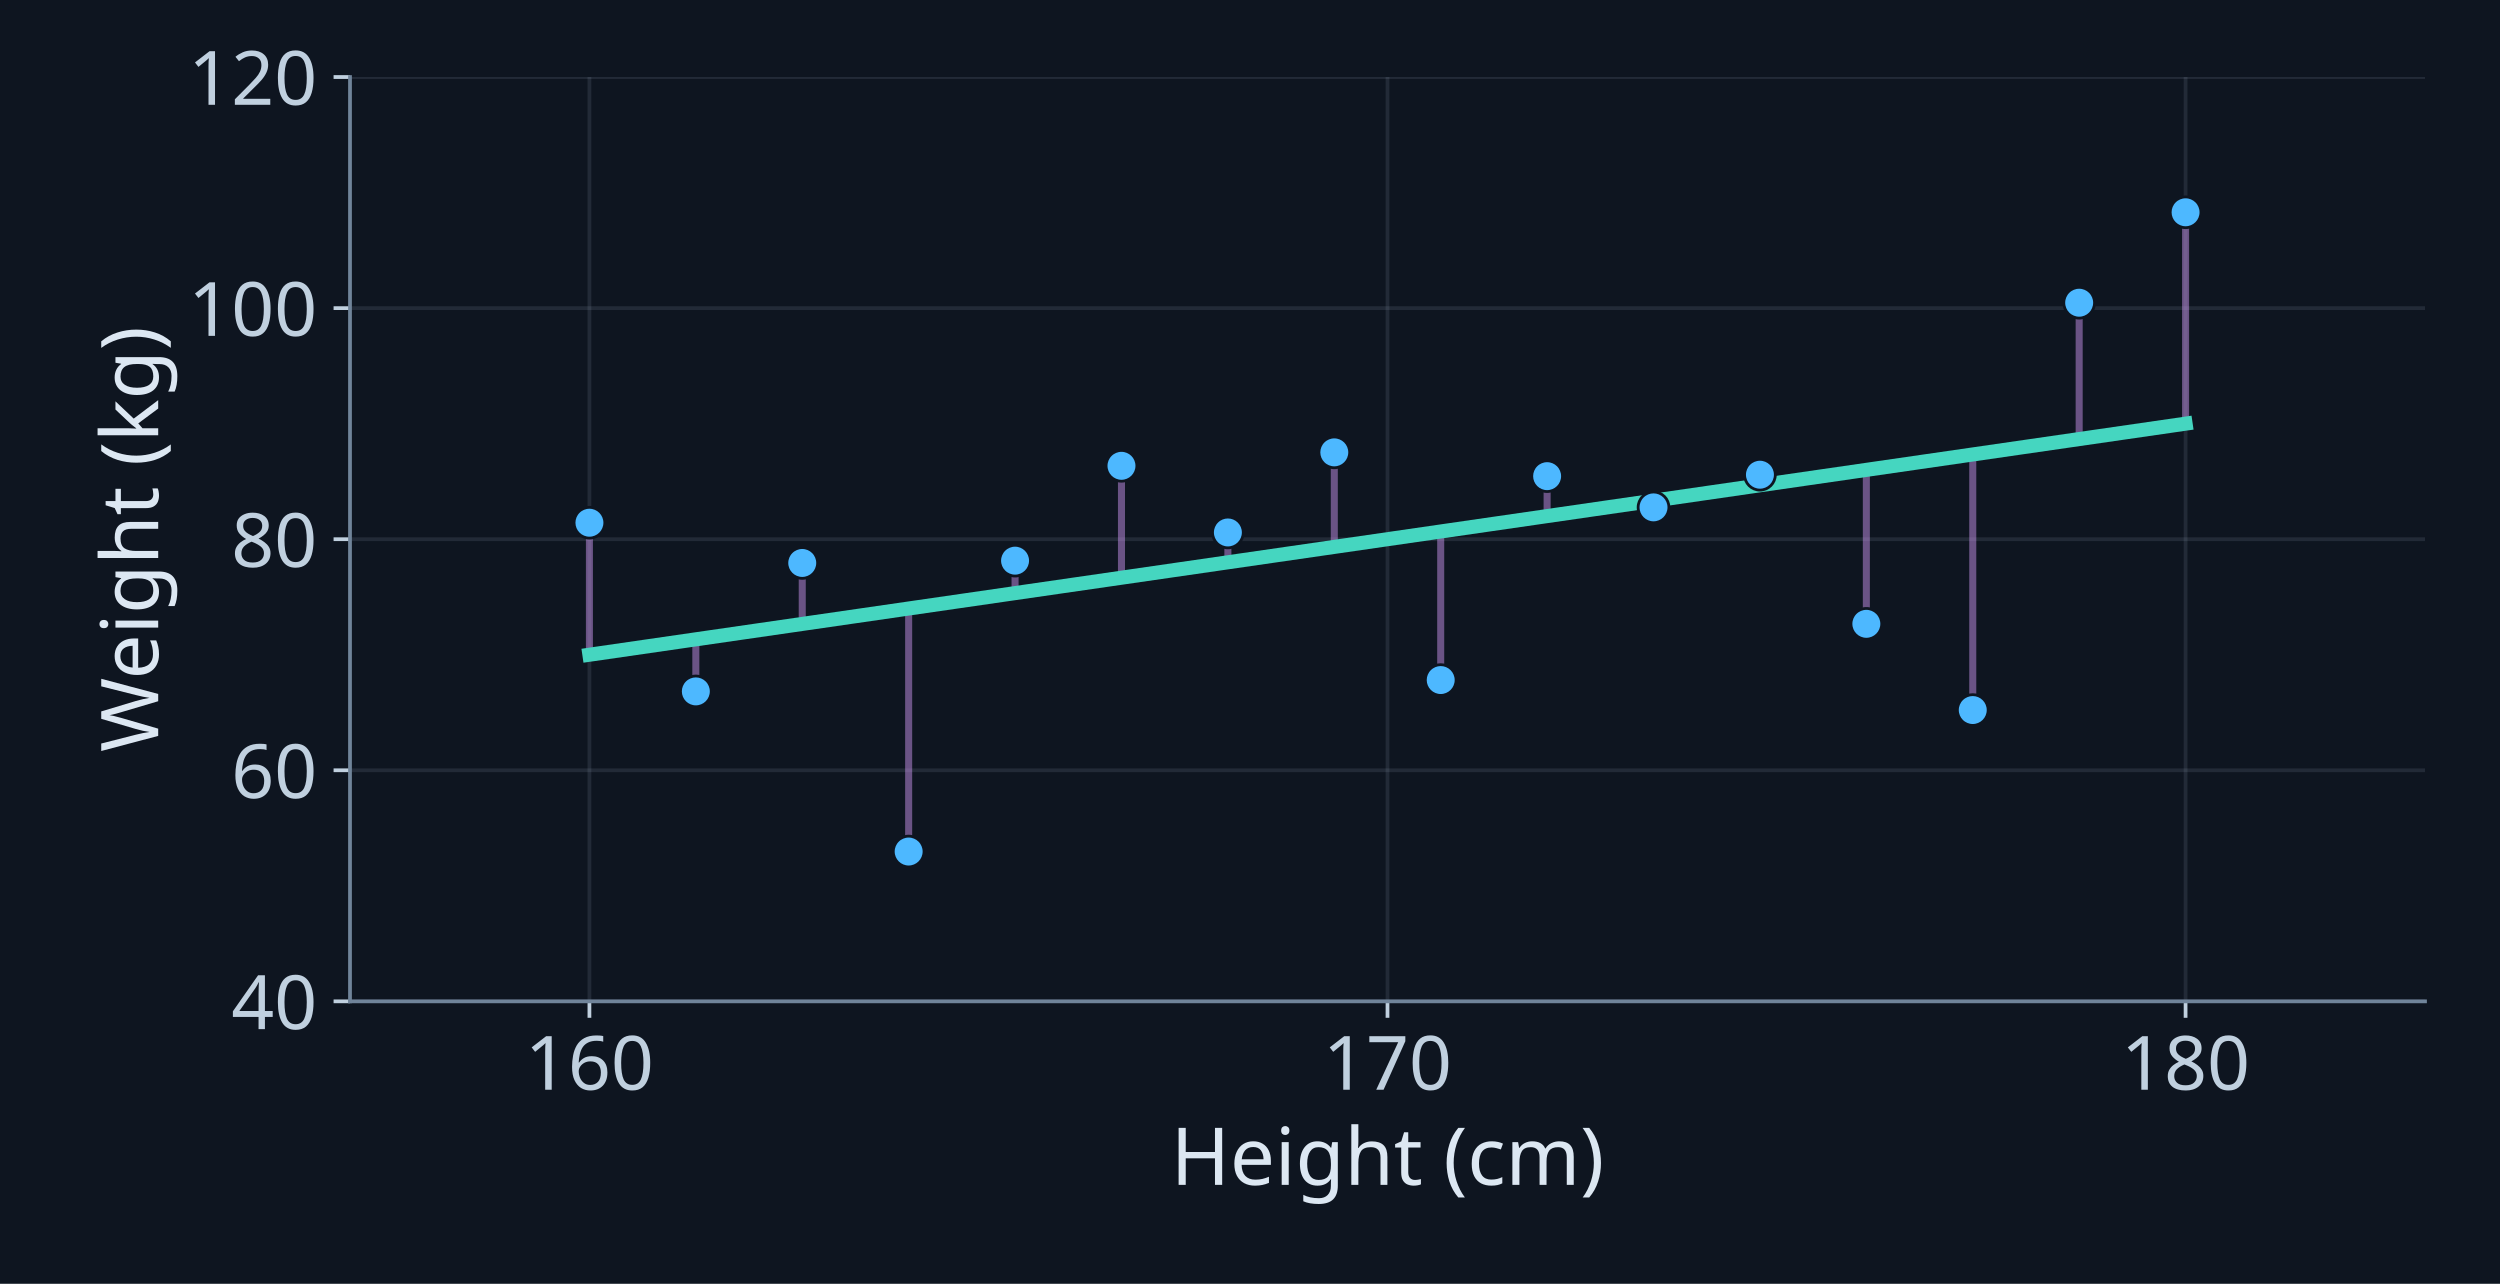
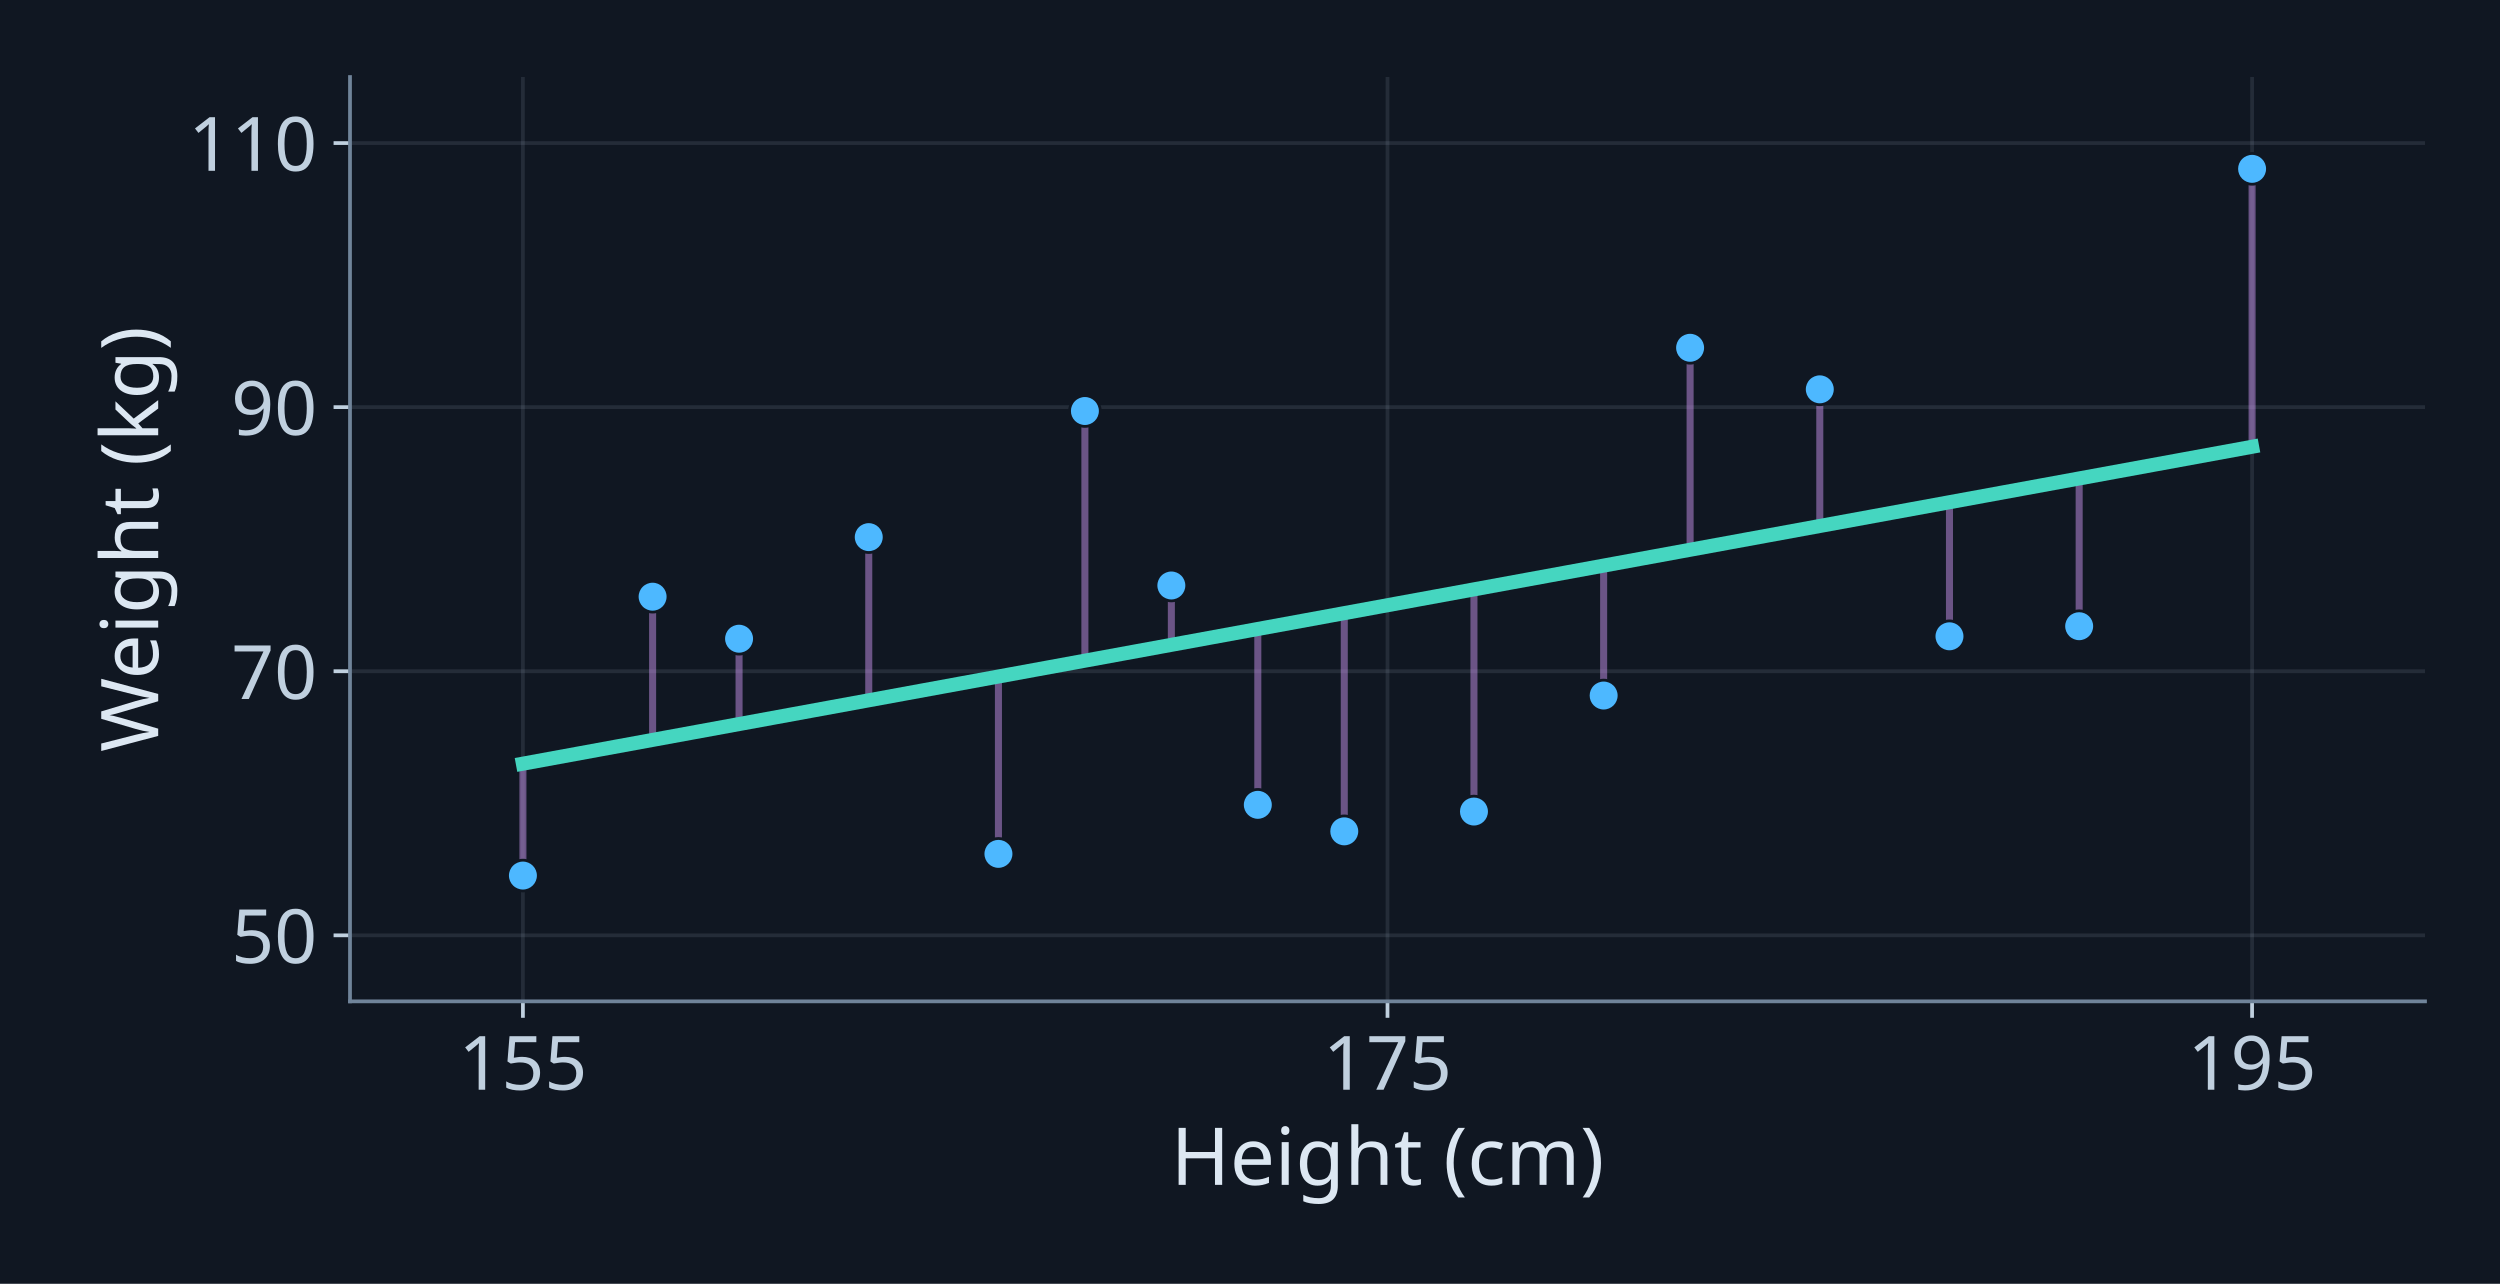
<svg xmlns="http://www.w3.org/2000/svg" xmlns:xlink="http://www.w3.org/1999/xlink" width="532.8pt" height="273.6pt" viewBox="0 0 532.8 273.6" version="1.1">
  <defs>
    <style type="text/css">*{stroke-linejoin: round; stroke-linecap: butt}</style>
  </defs>
  <g id="figure_1">
    <g id="patch_1">
-       <path d="M 0 273.6  L 532.8 273.6  L 532.8 0  L 0 0  z " style="fill: #0e1520" />
+       <path d="M 0 273.6  L 532.8 273.6  L 532.8 0  L 0 0  z " style="fill: #101722" />
    </g>
    <g id="axes_1">
      <g id="patch_2">
-         <path d="M 74.592 213.408  L 516.816 213.408  L 516.816 16.416  L 74.592 16.416  z " style="fill: #0e1520" />
+         <path d="M 74.592 213.408  L 516.816 213.408  L 516.816 16.416  L 74.592 16.416  z " style="fill: #101722" />
      </g>
      <g id="matplotlib.axis_1">
        <g id="xtick_1">
          <g id="line2d_1">
-             <path d="M 125.618 213.408  L 125.618 16.416  " clip-path="url(#p0524ea2d8f)" style="fill: none; stroke: #9db0c4; stroke-opacity: 0.14; stroke-width: 0.8; stroke-linecap: square" />
+             <path d="M 111.444 213.408  L 111.444 16.416  " clip-path="url(#pe877037324)" style="fill: none; stroke: #9db0c4; stroke-opacity: 0.14; stroke-width: 0.8; stroke-linecap: square" />
          </g>
          <g id="line2d_2">
            <defs>
-               <path id="m4695690ac6" d="M 0 0  L 0 3.5  " style="stroke: #c0d0df; stroke-width: 0.8" />
+               <path id="me7520588d3" d="M 0 0  L 0 3.5  " style="stroke: #c0d0df; stroke-width: 0.8" />
            </defs>
            <g>
-               <use xlink:href="#m4695690ac6" x="125.618" y="213.408" style="fill: #c0d0df; stroke: #c0d0df; stroke-width: 0.8" />
+               <use xlink:href="#me7520588d3" x="111.444" y="213.408" style="fill: #c0d0df; stroke: #c0d0df; stroke-width: 0.8" />
            </g>
          </g>
          <g id="text_1">
-             <text style="font-size: 16px; font-family: 'Segoe UI'; text-anchor: middle; fill: #c0d0df" x="125.618" y="232.253" transform="rotate(-0 125.6178 232.253)">160</text>
+             <text style="font-size: 16px; font-family: 'Segoe UI'; text-anchor: middle; fill: #c0d0df" x="111.444" y="232.253" transform="rotate(-0 111.444 232.253)">155</text>
          </g>
        </g>
        <g id="xtick_2">
          <g id="line2d_3">
-             <path d="M 295.704 213.408  L 295.704 16.416  " clip-path="url(#p0524ea2d8f)" style="fill: none; stroke: #9db0c4; stroke-opacity: 0.14; stroke-width: 0.8; stroke-linecap: square" />
+             <path d="M 295.704 213.408  L 295.704 16.416  " clip-path="url(#pe877037324)" style="fill: none; stroke: #9db0c4; stroke-opacity: 0.14; stroke-width: 0.8; stroke-linecap: square" />
          </g>
          <g id="line2d_4">
            <g>
-               <use xlink:href="#m4695690ac6" x="295.704" y="213.408" style="fill: #c0d0df; stroke: #c0d0df; stroke-width: 0.8" />
+               <use xlink:href="#me7520588d3" x="295.704" y="213.408" style="fill: #c0d0df; stroke: #c0d0df; stroke-width: 0.8" />
            </g>
          </g>
          <g id="text_2">
-             <text style="font-size: 16px; font-family: 'Segoe UI'; text-anchor: middle; fill: #c0d0df" x="295.704" y="232.253" transform="rotate(-0 295.704 232.253)">170</text>
+             <text style="font-size: 16px; font-family: 'Segoe UI'; text-anchor: middle; fill: #c0d0df" x="295.704" y="232.253" transform="rotate(-0 295.704 232.253)">175</text>
          </g>
        </g>
        <g id="xtick_3">
          <g id="line2d_5">
-             <path d="M 465.79 213.408  L 465.79 16.416  " clip-path="url(#p0524ea2d8f)" style="fill: none; stroke: #9db0c4; stroke-opacity: 0.14; stroke-width: 0.8; stroke-linecap: square" />
+             <path d="M 479.964 213.408  L 479.964 16.416  " clip-path="url(#pe877037324)" style="fill: none; stroke: #9db0c4; stroke-opacity: 0.14; stroke-width: 0.8; stroke-linecap: square" />
          </g>
          <g id="line2d_6">
            <g>
-               <use xlink:href="#m4695690ac6" x="465.79" y="213.408" style="fill: #c0d0df; stroke: #c0d0df; stroke-width: 0.8" />
+               <use xlink:href="#me7520588d3" x="479.964" y="213.408" style="fill: #c0d0df; stroke: #c0d0df; stroke-width: 0.8" />
            </g>
          </g>
          <g id="text_3">
-             <text style="font-size: 16px; font-family: 'Segoe UI'; text-anchor: middle; fill: #c0d0df" x="465.79" y="232.253" transform="rotate(-0 465.7902 232.253)">180</text>
+             <text style="font-size: 16px; font-family: 'Segoe UI'; text-anchor: middle; fill: #c0d0df" x="479.964" y="232.253" transform="rotate(-0 479.964 232.253)">195</text>
          </g>
        </g>
        <g id="text_4">
          <text style="font-size: 17px; font-family: 'Segoe UI'; text-anchor: middle; fill: #dce7f2" x="295.704" y="252.518" transform="rotate(-0 295.704 252.5183)">Height (cm)</text>
        </g>
      </g>
      <g id="matplotlib.axis_2">
        <g id="ytick_1">
          <g id="line2d_7">
-             <path d="M 74.592 213.408  L 516.816 213.408  " clip-path="url(#p0524ea2d8f)" style="fill: none; stroke: #9db0c4; stroke-opacity: 0.14; stroke-width: 0.8; stroke-linecap: square" />
+             <path d="M 74.592 199.337  L 516.816 199.337  " clip-path="url(#pe877037324)" style="fill: none; stroke: #9db0c4; stroke-opacity: 0.14; stroke-width: 0.8; stroke-linecap: square" />
          </g>
          <g id="line2d_8">
            <defs>
-               <path id="m70a1b02ea0" d="M 0 0  L -3.5 0  " style="stroke: #c0d0df; stroke-width: 0.8" />
+               <path id="m241de648fa" d="M 0 0  L -3.5 0  " style="stroke: #c0d0df; stroke-width: 0.8" />
            </defs>
            <g>
-               <use xlink:href="#m70a1b02ea0" x="74.592" y="213.408" style="fill: #c0d0df; stroke: #c0d0df; stroke-width: 0.8" />
+               <use xlink:href="#m241de648fa" x="74.592" y="199.337" style="fill: #c0d0df; stroke: #c0d0df; stroke-width: 0.8" />
            </g>
          </g>
          <g id="text_5">
-             <text style="font-size: 16px; font-family: 'Segoe UI'; text-anchor: end; fill: #c0d0df" x="67.592" y="219.331" transform="rotate(-0 67.592 219.3305)">40</text>
+             <text style="font-size: 16px; font-family: 'Segoe UI'; text-anchor: end; fill: #c0d0df" x="67.592" y="205.26" transform="rotate(-0 67.592 205.2596)">50</text>
          </g>
        </g>
        <g id="ytick_2">
          <g id="line2d_9">
-             <path d="M 74.592 164.16  L 516.816 164.16  " clip-path="url(#p0524ea2d8f)" style="fill: none; stroke: #9db0c4; stroke-opacity: 0.14; stroke-width: 0.8; stroke-linecap: square" />
+             <path d="M 74.592 143.054  L 516.816 143.054  " clip-path="url(#pe877037324)" style="fill: none; stroke: #9db0c4; stroke-opacity: 0.14; stroke-width: 0.8; stroke-linecap: square" />
          </g>
          <g id="line2d_10">
            <g>
-               <use xlink:href="#m70a1b02ea0" x="74.592" y="164.16" style="fill: #c0d0df; stroke: #c0d0df; stroke-width: 0.8" />
+               <use xlink:href="#m241de648fa" x="74.592" y="143.054" style="fill: #c0d0df; stroke: #c0d0df; stroke-width: 0.8" />
            </g>
          </g>
          <g id="text_6">
-             <text style="font-size: 16px; font-family: 'Segoe UI'; text-anchor: end; fill: #c0d0df" x="67.592" y="170.083" transform="rotate(-0 67.592 170.0825)">60</text>
+             <text style="font-size: 16px; font-family: 'Segoe UI'; text-anchor: end; fill: #c0d0df" x="67.592" y="148.976" transform="rotate(-0 67.592 148.9762)">70</text>
          </g>
        </g>
        <g id="ytick_3">
          <g id="line2d_11">
-             <path d="M 74.592 114.912  L 516.816 114.912  " clip-path="url(#p0524ea2d8f)" style="fill: none; stroke: #9db0c4; stroke-opacity: 0.14; stroke-width: 0.8; stroke-linecap: square" />
+             <path d="M 74.592 86.77  L 516.816 86.77  " clip-path="url(#pe877037324)" style="fill: none; stroke: #9db0c4; stroke-opacity: 0.14; stroke-width: 0.8; stroke-linecap: square" />
          </g>
          <g id="line2d_12">
            <g>
-               <use xlink:href="#m70a1b02ea0" x="74.592" y="114.912" style="fill: #c0d0df; stroke: #c0d0df; stroke-width: 0.8" />
+               <use xlink:href="#m241de648fa" x="74.592" y="86.77" style="fill: #c0d0df; stroke: #c0d0df; stroke-width: 0.8" />
            </g>
          </g>
          <g id="text_7">
-             <text style="font-size: 16px; font-family: 'Segoe UI'; text-anchor: end; fill: #c0d0df" x="67.592" y="120.835" transform="rotate(-0 67.592 120.8345)">80</text>
+             <text style="font-size: 16px; font-family: 'Segoe UI'; text-anchor: end; fill: #c0d0df" x="67.592" y="92.693" transform="rotate(-0 67.592 92.69279)">90</text>
          </g>
        </g>
        <g id="ytick_4">
          <g id="line2d_13">
-             <path d="M 74.592 65.664  L 516.816 65.664  " clip-path="url(#p0524ea2d8f)" style="fill: none; stroke: #9db0c4; stroke-opacity: 0.14; stroke-width: 0.8; stroke-linecap: square" />
+             <path d="M 74.592 30.487  L 516.816 30.487  " clip-path="url(#pe877037324)" style="fill: none; stroke: #9db0c4; stroke-opacity: 0.14; stroke-width: 0.8; stroke-linecap: square" />
          </g>
          <g id="line2d_14">
            <g>
-               <use xlink:href="#m70a1b02ea0" x="74.592" y="65.664" style="fill: #c0d0df; stroke: #c0d0df; stroke-width: 0.8" />
+               <use xlink:href="#m241de648fa" x="74.592" y="30.487" style="fill: #c0d0df; stroke: #c0d0df; stroke-width: 0.8" />
            </g>
          </g>
          <g id="text_8">
-             <text style="font-size: 16px; font-family: 'Segoe UI'; text-anchor: end; fill: #c0d0df" x="67.592" y="71.587" transform="rotate(-0 67.592 71.5865)">100</text>
+             <text style="font-size: 16px; font-family: 'Segoe UI'; text-anchor: end; fill: #c0d0df" x="67.592" y="36.409" transform="rotate(-0 67.592 36.40936)">110</text>
          </g>
        </g>
-         <g id="ytick_5">
-           <g id="line2d_15">
-             <path d="M 74.592 16.416  L 516.816 16.416  " clip-path="url(#p0524ea2d8f)" style="fill: none; stroke: #9db0c4; stroke-opacity: 0.14; stroke-width: 0.8; stroke-linecap: square" />
-           </g>
-           <g id="line2d_16">
-             <g>
-               <use xlink:href="#m70a1b02ea0" x="74.592" y="16.416" style="fill: #c0d0df; stroke: #c0d0df; stroke-width: 0.8" />
-             </g>
-           </g>
-           <g id="text_9">
-             <text style="font-size: 16px; font-family: 'Segoe UI'; text-anchor: end; fill: #c0d0df" x="67.592" y="22.338" transform="rotate(-0 67.592 22.3385)">120</text>
-           </g>
-         </g>
-         <g id="text_10">
+         <g id="text_9">
          <text style="font-size: 17px; font-family: 'Segoe UI'; text-anchor: middle; fill: #dce7f2" x="33.717" y="114.912" transform="rotate(-90 33.71669 114.912)">Weight (kg)</text>
        </g>
      </g>
      <g id="LineCollection_1">
-         <path d="M 125.618 139.536  L 125.618 111.402  " clip-path="url(#p0524ea2d8f)" style="fill: none; stroke: #c792ea; stroke-opacity: 0.5; stroke-width: 1.5" />
-         <path d="M 148.296 136.253  L 148.296 147.348  " clip-path="url(#p0524ea2d8f)" style="fill: none; stroke: #c792ea; stroke-opacity: 0.5; stroke-width: 1.5" />
-         <path d="M 170.974 132.97  L 170.974 119.978  " clip-path="url(#p0524ea2d8f)" style="fill: none; stroke: #c792ea; stroke-opacity: 0.5; stroke-width: 1.5" />
-         <path d="M 193.652 129.686  L 193.652 181.479  " clip-path="url(#p0524ea2d8f)" style="fill: none; stroke: #c792ea; stroke-opacity: 0.5; stroke-width: 1.5" />
-         <path d="M 216.33 126.403  L 216.33 119.487  " clip-path="url(#p0524ea2d8f)" style="fill: none; stroke: #c792ea; stroke-opacity: 0.5; stroke-width: 1.5" />
-         <path d="M 239.009 123.12  L 239.009 99.274  " clip-path="url(#p0524ea2d8f)" style="fill: none; stroke: #c792ea; stroke-opacity: 0.5; stroke-width: 1.5" />
-         <path d="M 261.687 119.837  L 261.687 113.476  " clip-path="url(#p0524ea2d8f)" style="fill: none; stroke: #c792ea; stroke-opacity: 0.5; stroke-width: 1.5" />
-         <path d="M 284.365 116.554  L 284.365 96.407  " clip-path="url(#p0524ea2d8f)" style="fill: none; stroke: #c792ea; stroke-opacity: 0.5; stroke-width: 1.5" />
-         <path d="M 307.043 113.27  L 307.043 144.932  " clip-path="url(#p0524ea2d8f)" style="fill: none; stroke: #c792ea; stroke-opacity: 0.5; stroke-width: 1.5" />
-         <path d="M 329.721 109.987  L 329.721 101.479  " clip-path="url(#p0524ea2d8f)" style="fill: none; stroke: #c792ea; stroke-opacity: 0.5; stroke-width: 1.5" />
-         <path d="M 352.399 106.704  L 352.399 108.128  " clip-path="url(#p0524ea2d8f)" style="fill: none; stroke: #c792ea; stroke-opacity: 0.5; stroke-width: 1.5" />
-         <path d="M 375.078 103.421  L 375.078 101.171  " clip-path="url(#p0524ea2d8f)" style="fill: none; stroke: #c792ea; stroke-opacity: 0.5; stroke-width: 1.5" />
-         <path d="M 397.756 100.138  L 397.756 132.95  " clip-path="url(#p0524ea2d8f)" style="fill: none; stroke: #c792ea; stroke-opacity: 0.5; stroke-width: 1.5" />
-         <path d="M 420.434 96.854  L 420.434 151.323  " clip-path="url(#p0524ea2d8f)" style="fill: none; stroke: #c792ea; stroke-opacity: 0.5; stroke-width: 1.5" />
-         <path d="M 443.112 93.571  L 443.112 64.516  " clip-path="url(#p0524ea2d8f)" style="fill: none; stroke: #c792ea; stroke-opacity: 0.5; stroke-width: 1.5" />
-         <path d="M 465.79 90.288  L 465.79 45.242  " clip-path="url(#p0524ea2d8f)" style="fill: none; stroke: #c792ea; stroke-opacity: 0.5; stroke-width: 1.5" />
+         <path d="M 111.444 162.753  L 111.444 186.6  " clip-path="url(#pe877037324)" style="fill: none; stroke: #c792ea; stroke-opacity: 0.5; stroke-width: 1.5" />
+         <path d="M 139.083 157.687  L 139.083 127.167  " clip-path="url(#pe877037324)" style="fill: none; stroke: #c792ea; stroke-opacity: 0.5; stroke-width: 1.5" />
+         <path d="M 157.509 154.31  L 157.509 136.122  " clip-path="url(#pe877037324)" style="fill: none; stroke: #c792ea; stroke-opacity: 0.5; stroke-width: 1.5" />
+         <path d="M 185.148 149.245  L 185.148 114.473  " clip-path="url(#pe877037324)" style="fill: none; stroke: #c792ea; stroke-opacity: 0.5; stroke-width: 1.5" />
+         <path d="M 212.787 144.179  L 212.787 181.975  " clip-path="url(#pe877037324)" style="fill: none; stroke: #c792ea; stroke-opacity: 0.5; stroke-width: 1.5" />
+         <path d="M 231.213 140.802  L 231.213 87.593  " clip-path="url(#pe877037324)" style="fill: none; stroke: #c792ea; stroke-opacity: 0.5; stroke-width: 1.5" />
+         <path d="M 249.639 137.425  L 249.639 124.779  " clip-path="url(#pe877037324)" style="fill: none; stroke: #c792ea; stroke-opacity: 0.5; stroke-width: 1.5" />
+         <path d="M 268.065 134.048  L 268.065 171.525  " clip-path="url(#pe877037324)" style="fill: none; stroke: #c792ea; stroke-opacity: 0.5; stroke-width: 1.5" />
+         <path d="M 286.491 130.671  L 286.491 177.176  " clip-path="url(#pe877037324)" style="fill: none; stroke: #c792ea; stroke-opacity: 0.5; stroke-width: 1.5" />
+         <path d="M 314.13 125.606  L 314.13 172.954  " clip-path="url(#pe877037324)" style="fill: none; stroke: #c792ea; stroke-opacity: 0.5; stroke-width: 1.5" />
+         <path d="M 341.769 120.54  L 341.769 148.233  " clip-path="url(#pe877037324)" style="fill: none; stroke: #c792ea; stroke-opacity: 0.5; stroke-width: 1.5" />
+         <path d="M 360.195 117.163  L 360.195 74.12  " clip-path="url(#pe877037324)" style="fill: none; stroke: #c792ea; stroke-opacity: 0.5; stroke-width: 1.5" />
+         <path d="M 387.834 112.098  L 387.834 82.975  " clip-path="url(#pe877037324)" style="fill: none; stroke: #c792ea; stroke-opacity: 0.5; stroke-width: 1.5" />
+         <path d="M 415.473 107.032  L 415.473 135.61  " clip-path="url(#pe877037324)" style="fill: none; stroke: #c792ea; stroke-opacity: 0.5; stroke-width: 1.5" />
+         <path d="M 443.112 101.967  L 443.112 133.456  " clip-path="url(#pe877037324)" style="fill: none; stroke: #c792ea; stroke-opacity: 0.5; stroke-width: 1.5" />
+         <path d="M 479.964 95.213  L 479.964 35.984  " clip-path="url(#pe877037324)" style="fill: none; stroke: #c792ea; stroke-opacity: 0.5; stroke-width: 1.5" />
      </g>
-       <g id="line2d_17">
-         <path d="M 125.618 139.536  L 148.296 136.253  L 170.974 132.97  L 193.652 129.686  L 216.33 126.403  L 239.009 123.12  L 261.687 119.837  L 284.365 116.554  L 307.043 113.27  L 329.721 109.987  L 352.399 106.704  L 375.078 103.421  L 397.756 100.138  L 420.434 96.854  L 443.112 93.571  L 465.79 90.288  " clip-path="url(#p0524ea2d8f)" style="fill: none; stroke: #45d6c0; stroke-width: 3; stroke-linecap: square" />
+       <g id="line2d_15">
+         <path d="M 111.444 162.753  L 139.083 157.687  L 157.509 154.31  L 185.148 149.245  L 212.787 144.179  L 231.213 140.802  L 249.639 137.425  L 268.065 134.048  L 286.491 130.671  L 314.13 125.606  L 341.769 120.54  L 360.195 117.163  L 387.834 112.098  L 415.473 107.032  L 443.112 101.967  L 479.964 95.213  " clip-path="url(#pe877037324)" style="fill: none; stroke: #45d6c0; stroke-width: 3; stroke-linecap: square" />
      </g>
      <g id="patch_3">
        <path d="M 74.592 213.408  L 74.592 16.416  " style="fill: none; stroke: #70849a; stroke-width: 0.8; stroke-linejoin: miter; stroke-linecap: square" />
      </g>
      <g id="patch_4">
        <path d="M 74.592 213.408  L 516.816 213.408  " style="fill: none; stroke: #70849a; stroke-width: 0.8; stroke-linejoin: miter; stroke-linecap: square" />
      </g>
      <g id="PathCollection_1">
        <defs>
-           <path id="me88d7f1d1f" d="M 0 3.279  C 0.87 3.279 1.704 2.933 2.318 2.318  C 2.933 1.704 3.279 0.87 3.279 0  C 3.279 -0.87 2.933 -1.704 2.318 -2.318  C 1.704 -2.933 0.87 -3.279 0 -3.279  C -0.87 -3.279 -1.704 -2.933 -2.318 -2.318  C -2.933 -1.704 -3.279 -0.87 -3.279 0  C -3.279 0.87 -2.933 1.704 -2.318 2.318  C -1.704 2.933 -0.87 3.279 0 3.279  z " style="stroke: #0e1520; stroke-width: 0.6" />
+           <path id="mba5438bb53" d="M 0 3.279  C 0.87 3.279 1.704 2.933 2.318 2.318  C 2.933 1.704 3.279 0.87 3.279 0  C 3.279 -0.87 2.933 -1.704 2.318 -2.318  C 1.704 -2.933 0.87 -3.279 0 -3.279  C -0.87 -3.279 -1.704 -2.933 -2.318 -2.318  C -2.933 -1.704 -3.279 -0.87 -3.279 0  C -3.279 0.87 -2.933 1.704 -2.318 2.318  C -1.704 2.933 -0.87 3.279 0 3.279  z " style="stroke: #101722; stroke-width: 0.6" />
        </defs>
-         <g clip-path="url(#p0524ea2d8f)">
-           <use xlink:href="#me88d7f1d1f" x="125.618" y="111.402" style="fill: #4db8ff; stroke: #0e1520; stroke-width: 0.6" />
-           <use xlink:href="#me88d7f1d1f" x="148.296" y="147.348" style="fill: #4db8ff; stroke: #0e1520; stroke-width: 0.6" />
-           <use xlink:href="#me88d7f1d1f" x="170.974" y="119.978" style="fill: #4db8ff; stroke: #0e1520; stroke-width: 0.6" />
-           <use xlink:href="#me88d7f1d1f" x="193.652" y="181.479" style="fill: #4db8ff; stroke: #0e1520; stroke-width: 0.6" />
-           <use xlink:href="#me88d7f1d1f" x="216.33" y="119.487" style="fill: #4db8ff; stroke: #0e1520; stroke-width: 0.6" />
-           <use xlink:href="#me88d7f1d1f" x="239.009" y="99.274" style="fill: #4db8ff; stroke: #0e1520; stroke-width: 0.6" />
-           <use xlink:href="#me88d7f1d1f" x="261.687" y="113.476" style="fill: #4db8ff; stroke: #0e1520; stroke-width: 0.6" />
-           <use xlink:href="#me88d7f1d1f" x="284.365" y="96.407" style="fill: #4db8ff; stroke: #0e1520; stroke-width: 0.6" />
-           <use xlink:href="#me88d7f1d1f" x="307.043" y="144.932" style="fill: #4db8ff; stroke: #0e1520; stroke-width: 0.6" />
-           <use xlink:href="#me88d7f1d1f" x="329.721" y="101.479" style="fill: #4db8ff; stroke: #0e1520; stroke-width: 0.6" />
-           <use xlink:href="#me88d7f1d1f" x="352.399" y="108.128" style="fill: #4db8ff; stroke: #0e1520; stroke-width: 0.6" />
-           <use xlink:href="#me88d7f1d1f" x="375.078" y="101.171" style="fill: #4db8ff; stroke: #0e1520; stroke-width: 0.6" />
-           <use xlink:href="#me88d7f1d1f" x="397.756" y="132.95" style="fill: #4db8ff; stroke: #0e1520; stroke-width: 0.6" />
-           <use xlink:href="#me88d7f1d1f" x="420.434" y="151.323" style="fill: #4db8ff; stroke: #0e1520; stroke-width: 0.6" />
-           <use xlink:href="#me88d7f1d1f" x="443.112" y="64.516" style="fill: #4db8ff; stroke: #0e1520; stroke-width: 0.6" />
-           <use xlink:href="#me88d7f1d1f" x="465.79" y="45.242" style="fill: #4db8ff; stroke: #0e1520; stroke-width: 0.6" />
+         <g clip-path="url(#pe877037324)">
+           <use xlink:href="#mba5438bb53" x="111.444" y="186.6" style="fill: #4db8ff; stroke: #101722; stroke-width: 0.6" />
+           <use xlink:href="#mba5438bb53" x="139.083" y="127.167" style="fill: #4db8ff; stroke: #101722; stroke-width: 0.6" />
+           <use xlink:href="#mba5438bb53" x="157.509" y="136.122" style="fill: #4db8ff; stroke: #101722; stroke-width: 0.6" />
+           <use xlink:href="#mba5438bb53" x="185.148" y="114.473" style="fill: #4db8ff; stroke: #101722; stroke-width: 0.6" />
+           <use xlink:href="#mba5438bb53" x="212.787" y="181.975" style="fill: #4db8ff; stroke: #101722; stroke-width: 0.6" />
+           <use xlink:href="#mba5438bb53" x="231.213" y="87.593" style="fill: #4db8ff; stroke: #101722; stroke-width: 0.6" />
+           <use xlink:href="#mba5438bb53" x="249.639" y="124.779" style="fill: #4db8ff; stroke: #101722; stroke-width: 0.6" />
+           <use xlink:href="#mba5438bb53" x="268.065" y="171.525" style="fill: #4db8ff; stroke: #101722; stroke-width: 0.6" />
+           <use xlink:href="#mba5438bb53" x="286.491" y="177.176" style="fill: #4db8ff; stroke: #101722; stroke-width: 0.6" />
+           <use xlink:href="#mba5438bb53" x="314.13" y="172.954" style="fill: #4db8ff; stroke: #101722; stroke-width: 0.6" />
+           <use xlink:href="#mba5438bb53" x="341.769" y="148.233" style="fill: #4db8ff; stroke: #101722; stroke-width: 0.6" />
+           <use xlink:href="#mba5438bb53" x="360.195" y="74.12" style="fill: #4db8ff; stroke: #101722; stroke-width: 0.6" />
+           <use xlink:href="#mba5438bb53" x="387.834" y="82.975" style="fill: #4db8ff; stroke: #101722; stroke-width: 0.6" />
+           <use xlink:href="#mba5438bb53" x="415.473" y="135.61" style="fill: #4db8ff; stroke: #101722; stroke-width: 0.6" />
+           <use xlink:href="#mba5438bb53" x="443.112" y="133.456" style="fill: #4db8ff; stroke: #101722; stroke-width: 0.6" />
+           <use xlink:href="#mba5438bb53" x="479.964" y="35.984" style="fill: #4db8ff; stroke: #101722; stroke-width: 0.6" />
        </g>
      </g>
    </g>
  </g>
  <defs>
-     <clipPath id="p0524ea2d8f">
+     <clipPath id="pe877037324">
      <rect x="74.592" y="16.416" width="442.224" height="196.992" />
    </clipPath>
  </defs>
</svg>
